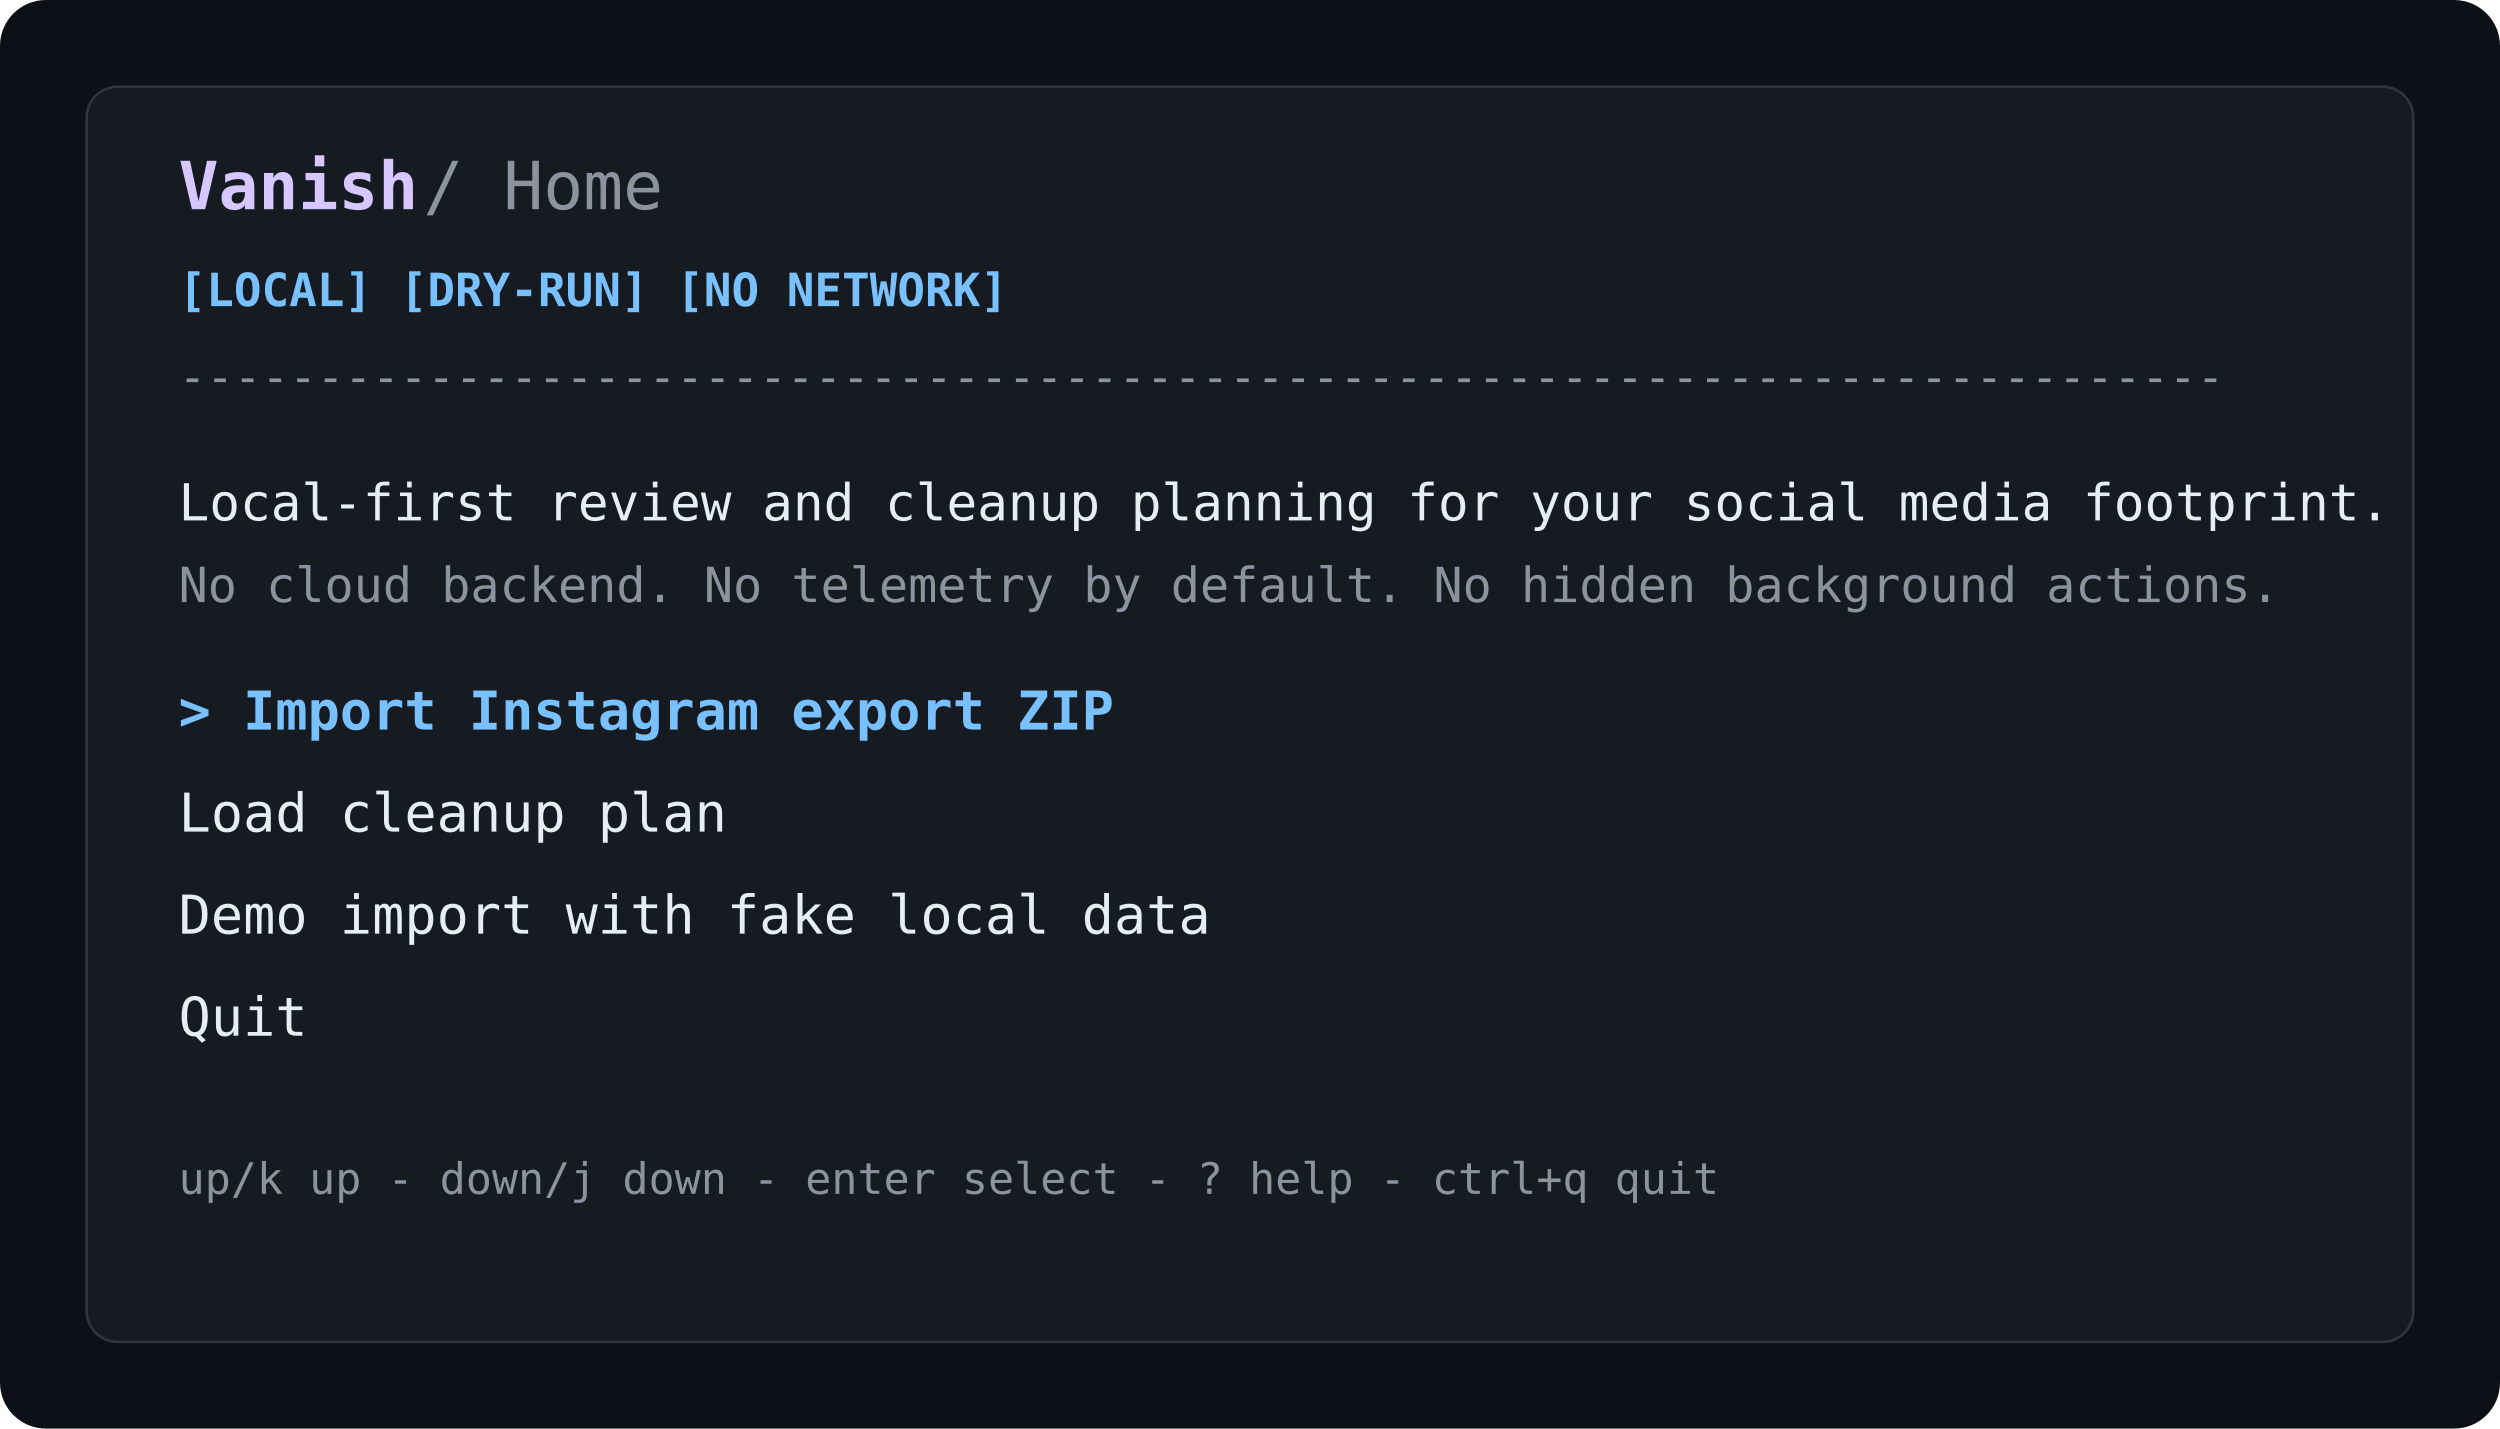
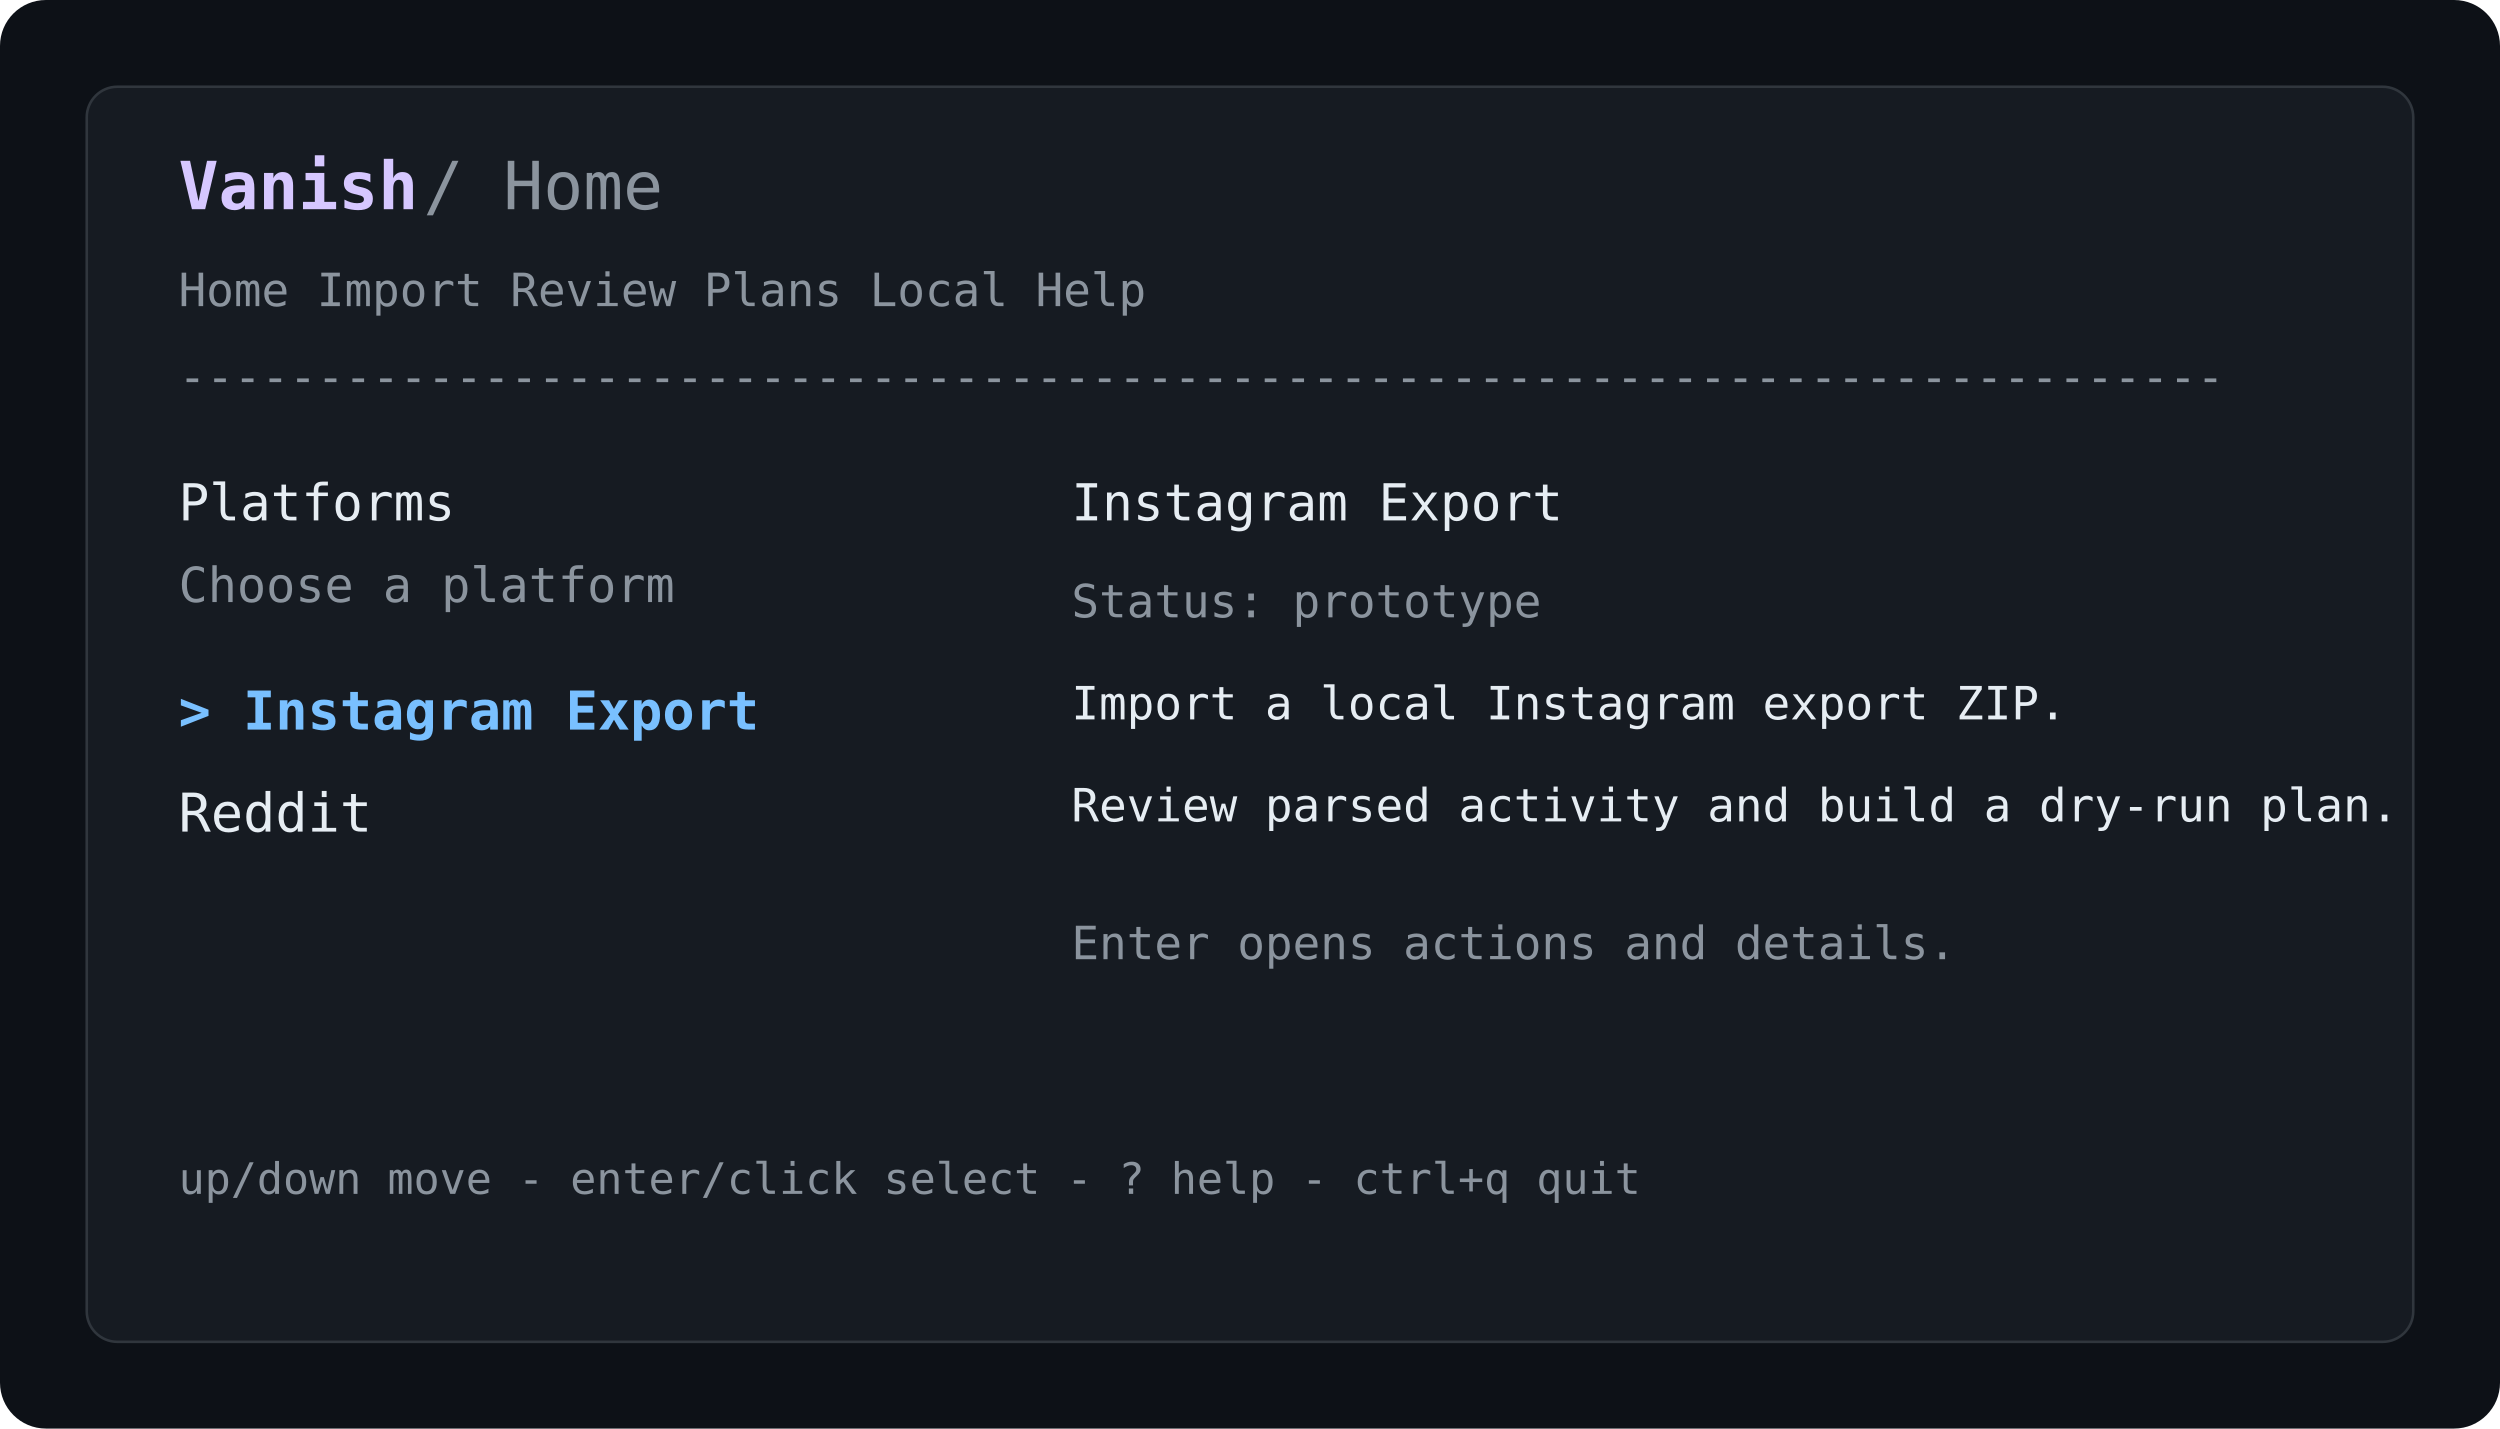
<svg xmlns="http://www.w3.org/2000/svg" width="980" height="560" viewBox="0 0 980 560" role="img" aria-labelledby="title desc">
  <rect width="980" height="560" rx="18" fill="#0d1117" />
  <rect x="34" y="34" width="912" height="492" rx="12" fill="#161b22" stroke="#30363d" />
  <text x="70" y="82" fill="#d6c7ff" font-family="Consolas, monospace" font-size="26" font-weight="700">Vanish</text>
  <text x="166" y="82" fill="#8b949e" font-family="Consolas, monospace" font-size="26"> / Home</text>
-   <text x="70" y="120" fill="#79c0ff" font-family="Consolas, monospace" font-size="18" font-weight="700">[LOCAL] [DRY-RUN] [NO NETWORK]</text>
+   <text x="70" y="120" fill="#8b949e" font-family="Consolas, monospace" font-size="18">Home  Import  Review  Plans  Local  Help</text>
  <text x="70" y="154" fill="#8b949e" font-family="Consolas, monospace" font-size="18">--------------------------------------------------------------------------</text>
-   <text x="70" y="204" fill="#e6edf3" font-family="Consolas, monospace" font-size="20">Local-first review and cleanup planning for your social media footprint.</text>
-   <text x="70" y="236" fill="#8b949e" font-family="Consolas, monospace" font-size="19">No cloud backend. No telemetry by default. No hidden background actions.</text>
-   <text x="70" y="286" fill="#79c0ff" font-family="Consolas, monospace" font-size="21" font-weight="700">&gt; Import Instagram export ZIP</text>
-   <text x="70" y="326" fill="#e6edf3" font-family="Consolas, monospace" font-size="21">  Load cleanup plan</text>
-   <text x="70" y="366" fill="#e6edf3" font-family="Consolas, monospace" font-size="21">  Demo import with fake local data</text>
-   <text x="70" y="406" fill="#e6edf3" font-family="Consolas, monospace" font-size="21">  Quit</text>
-   <text x="70" y="468" fill="#8b949e" font-family="Consolas, monospace" font-size="17">up/k up  -  down/j down  -  enter select  -  ? help  -  ctrl+q quit</text>
+   <text x="70" y="204" fill="#e6edf3" font-family="Consolas, monospace" font-size="20">Platforms</text>
+   <text x="70" y="236" fill="#8b949e" font-family="Consolas, monospace" font-size="19">Choose a platform</text>
+   <text x="70" y="286" fill="#79c0ff" font-family="Consolas, monospace" font-size="21" font-weight="700">&gt; Instagram Export</text>
+   <text x="70" y="326" fill="#e6edf3" font-family="Consolas, monospace" font-size="21">  Reddit</text>
+   <text x="420" y="204" fill="#e6edf3" font-family="Consolas, monospace" font-size="20">Instagram Export</text>
+   <text x="420" y="242" fill="#8b949e" font-family="Consolas, monospace" font-size="18">Status: prototype</text>
+   <text x="420" y="282" fill="#e6edf3" font-family="Consolas, monospace" font-size="18">Import a local Instagram export ZIP.</text>
+   <text x="420" y="322" fill="#e6edf3" font-family="Consolas, monospace" font-size="18">Review parsed activity and build a dry-run plan.</text>
+   <text x="420" y="376" fill="#8b949e" font-family="Consolas, monospace" font-size="18">Enter opens actions and details.</text>
+   <text x="70" y="468" fill="#8b949e" font-family="Consolas, monospace" font-size="17">up/down move  -  enter/click select  -  ? help  -  ctrl+q quit</text>
</svg>
